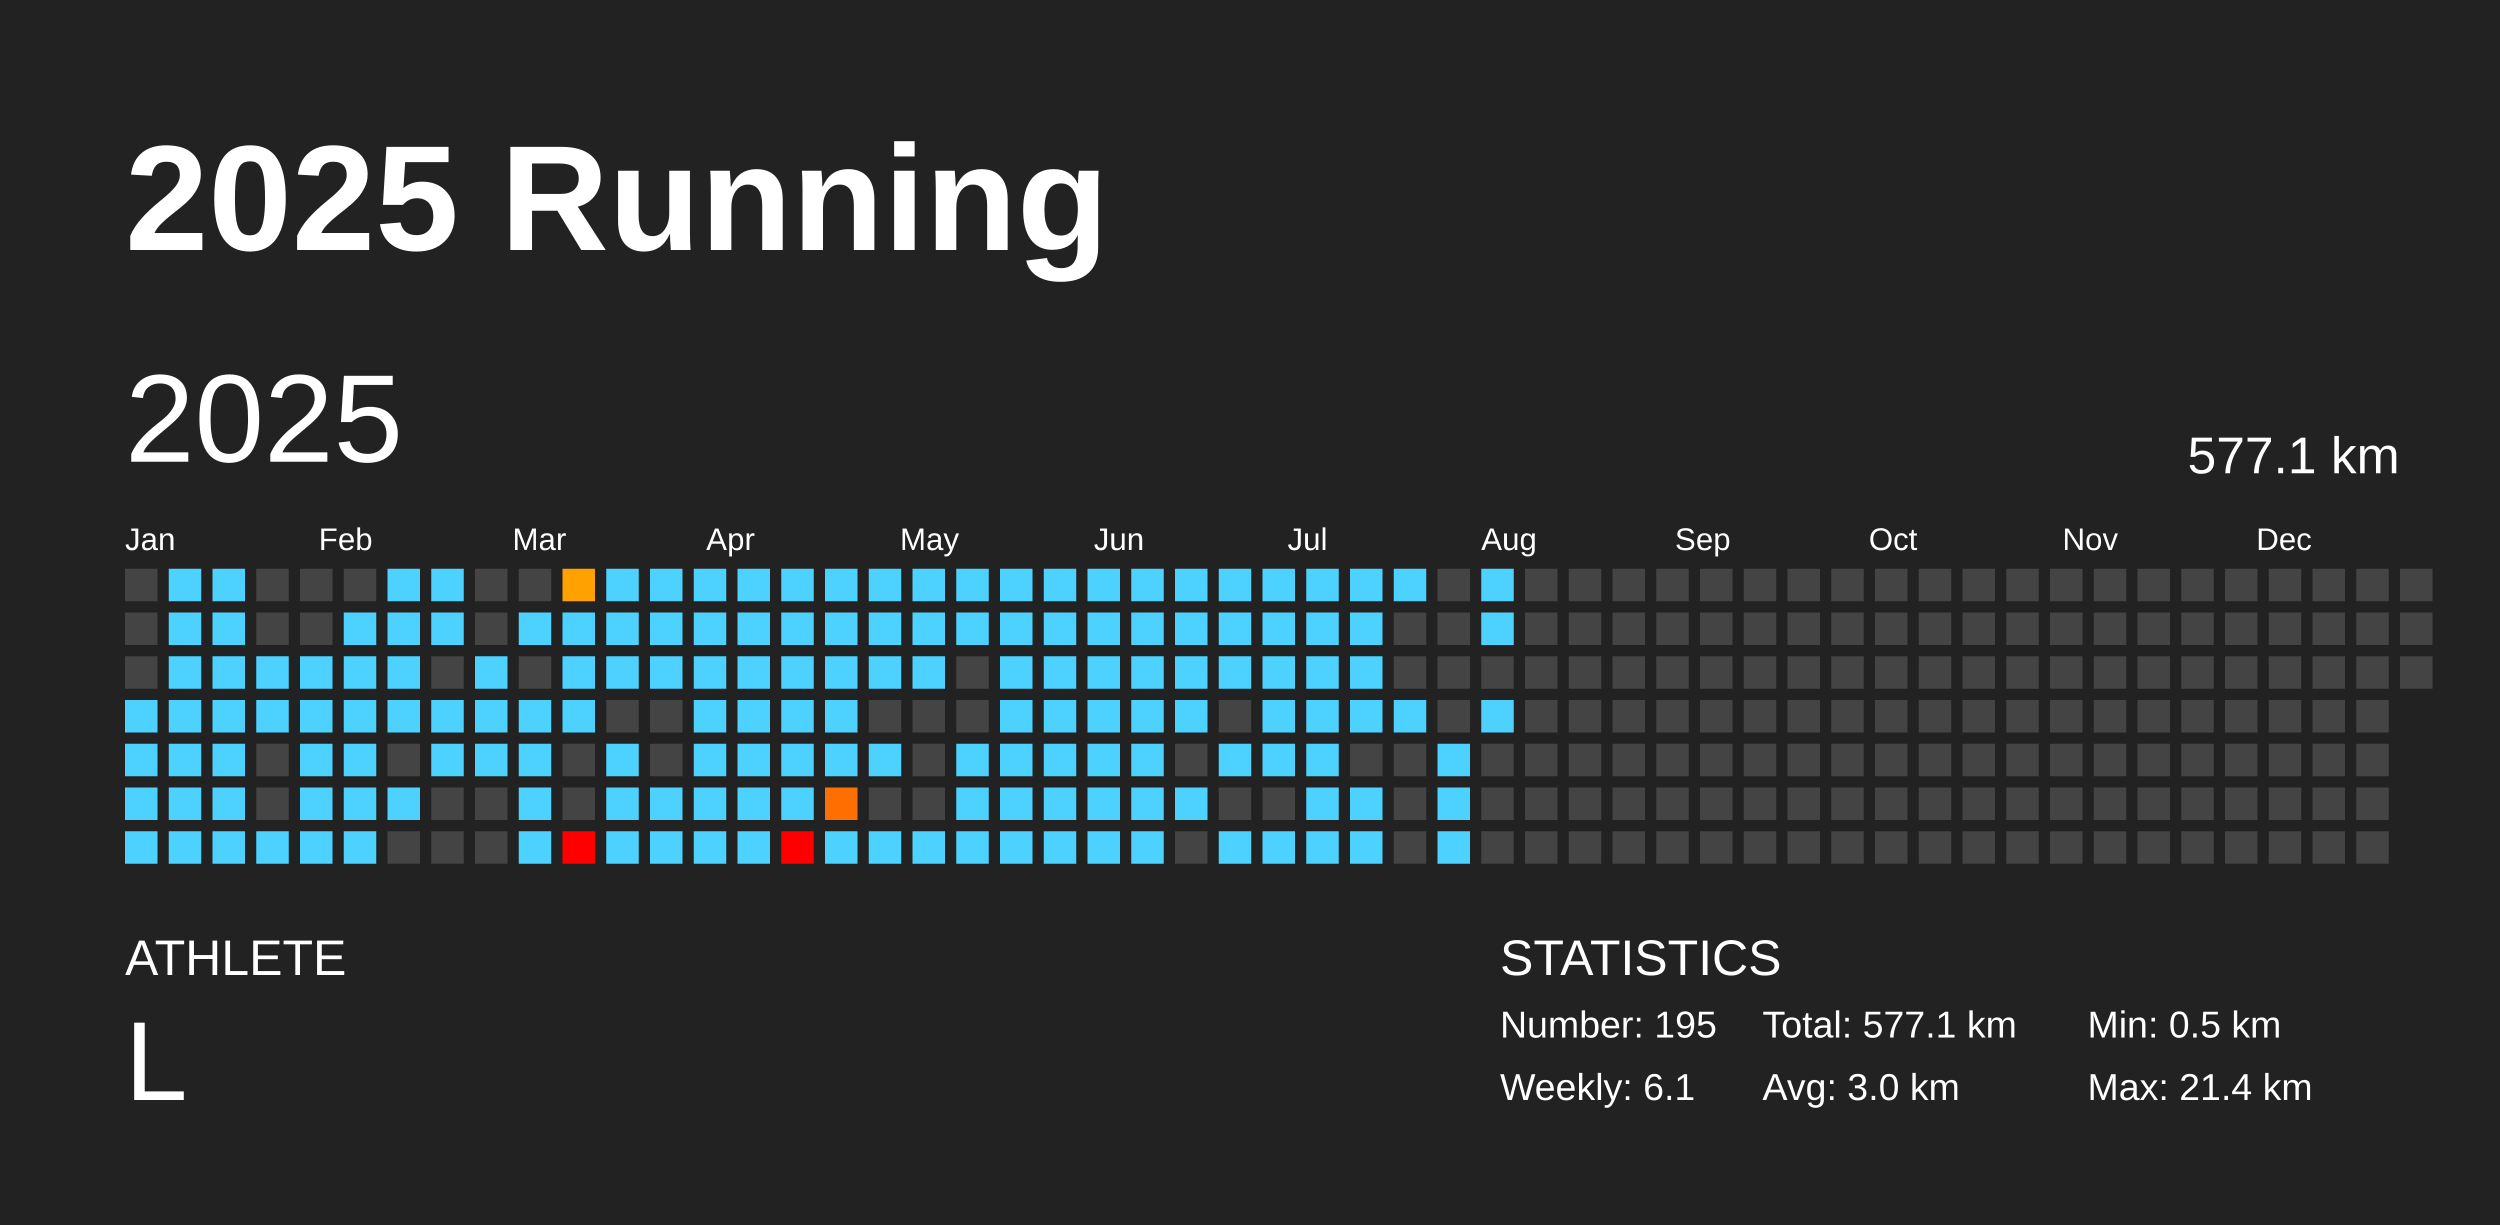
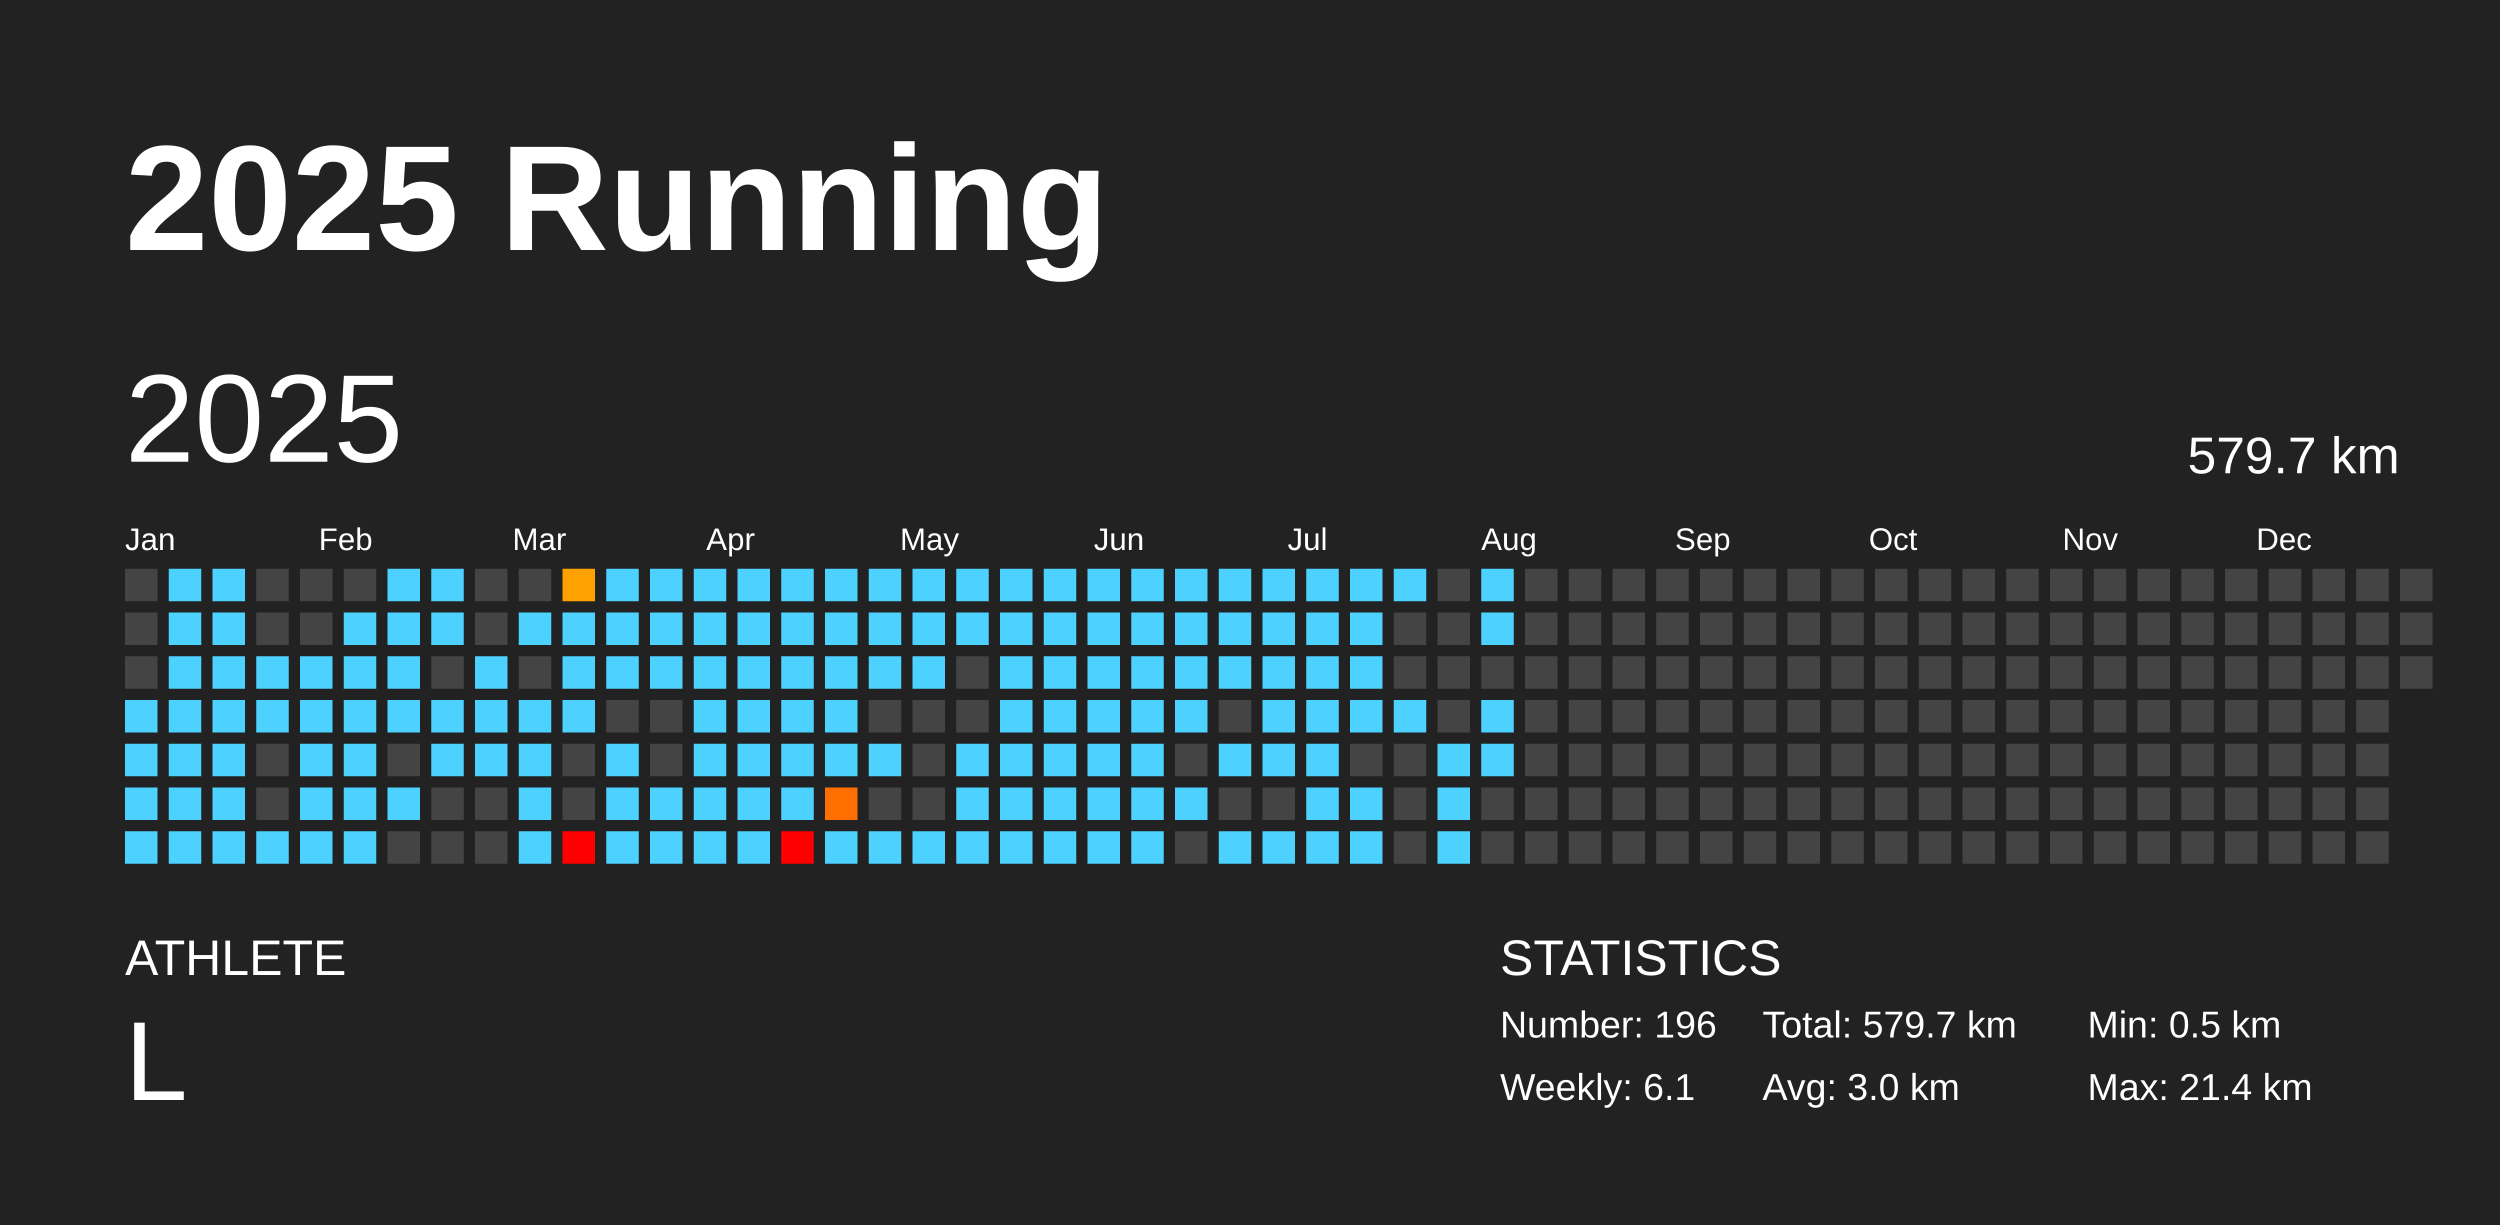
<svg xmlns="http://www.w3.org/2000/svg" baseProfile="full" height="98mm" version="1.1" viewBox="0,0,200,98" width="200mm">
  <defs />
  <rect fill="#222222" height="98" width="200" x="0" y="0" />
  <text fill="#FFFFFF" style="font-size:12px; font-family:Arial; font-weight:bold;" x="10" y="20">2025 Running</text>
  <text fill="#FFFFFF" style="font-size:4px; font-family:Arial" x="10" y="78">ATHLETE</text>
  <text fill="#FFFFFF" style="font-size:9px; font-family:Arial" x="10" y="88">L</text>
  <text fill="#FFFFFF" style="font-size:4px; font-family:Arial" x="120" y="78">STATISTICS</text>
-   <text fill="#FFFFFF" style="font-size:3px; font-family:Arial" x="120" y="83">Number: 195</text>
+   <text fill="#FFFFFF" style="font-size:3px; font-family:Arial" x="120" y="83">Number: 196</text>
  <text fill="#FFFFFF" style="font-size:3px; font-family:Arial" x="120" y="88">Weekly: 6.1</text>
-   <text fill="#FFFFFF" style="font-size:3px; font-family:Arial" x="141" y="83">Total: 577.1 km</text>
+   <text fill="#FFFFFF" style="font-size:3px; font-family:Arial" x="141" y="83">Total: 579.7 km</text>
  <text fill="#FFFFFF" style="font-size:3px; font-family:Arial" x="141" y="88">Avg: 3.0 km</text>
  <text fill="#FFFFFF" style="font-size:3px; font-family:Arial" x="167" y="83">Min: 0.5 km</text>
  <text fill="#FFFFFF" style="font-size:3px; font-family:Arial" x="167" y="88">Max: 21.4 km</text>
  <text dominant-baseline="hanging" fill="#FFFFFF" style="font-size:10.0px; font-family:Arial;" x="10" y="30">2025</text>
-   <text dominant-baseline="hanging" fill="#FFFFFF" style="font-size:4.125px; font-family:Arial;" x="175" y="35">577.1 km</text>
+   <text dominant-baseline="hanging" fill="#FFFFFF" style="font-size:4.125px; font-family:Arial;" x="175" y="35">579.7 km</text>
  <text fill="#FFFFFF" style="font-size:2.5px; font-family:Arial" x="10.0" y="44">Jan</text>
  <text fill="#FFFFFF" style="font-size:2.5px; font-family:Arial" x="25.5" y="44">Feb</text>
  <text fill="#FFFFFF" style="font-size:2.5px; font-family:Arial" x="41.0" y="44">Mar</text>
  <text fill="#FFFFFF" style="font-size:2.5px; font-family:Arial" x="56.5" y="44">Apr</text>
  <text fill="#FFFFFF" style="font-size:2.5px; font-family:Arial" x="72.0" y="44">May</text>
  <text fill="#FFFFFF" style="font-size:2.5px; font-family:Arial" x="87.5" y="44">Jun</text>
  <text fill="#FFFFFF" style="font-size:2.5px; font-family:Arial" x="103.0" y="44">Jul</text>
  <text fill="#FFFFFF" style="font-size:2.5px; font-family:Arial" x="118.5" y="44">Aug</text>
  <text fill="#FFFFFF" style="font-size:2.5px; font-family:Arial" x="134.0" y="44">Sep</text>
  <text fill="#FFFFFF" style="font-size:2.5px; font-family:Arial" x="149.5" y="44">Oct</text>
  <text fill="#FFFFFF" style="font-size:2.5px; font-family:Arial" x="165.0" y="44">Nov</text>
  <text fill="#FFFFFF" style="font-size:2.5px; font-family:Arial" x="180.5" y="44">Dec</text>
  <rect fill="#444444" height="2.6" width="2.6" x="10.0" y="45.5" />
  <rect fill="#444444" height="2.6" width="2.6" x="10.0" y="49.0" />
  <rect fill="#444444" height="2.6" width="2.6" x="10.0" y="52.5" />
  <rect fill="#4dd2ff" height="2.6" width="2.6" x="10.0" y="56.0" />
  <rect fill="#4dd2ff" height="2.6" width="2.6" x="10.0" y="59.5" />
  <rect fill="#4dd2ff" height="2.6" width="2.6" x="10.0" y="63.0" />
  <rect fill="#4dd2ff" height="2.6" width="2.6" x="10.0" y="66.5" />
  <rect fill="#4dd2ff" height="2.6" width="2.6" x="13.5" y="45.5" />
  <rect fill="#4dd2ff" height="2.6" width="2.6" x="13.5" y="49.0" />
  <rect fill="#4dd2ff" height="2.6" width="2.6" x="13.5" y="52.5" />
  <rect fill="#4dd2ff" height="2.6" width="2.6" x="13.5" y="56.0" />
  <rect fill="#4dd2ff" height="2.6" width="2.6" x="13.5" y="59.5" />
  <rect fill="#4dd2ff" height="2.6" width="2.6" x="13.5" y="63.0" />
  <rect fill="#4dd2ff" height="2.6" width="2.6" x="13.5" y="66.5" />
  <rect fill="#4dd2ff" height="2.6" width="2.6" x="17.0" y="45.5" />
  <rect fill="#4dd2ff" height="2.6" width="2.6" x="17.0" y="49.0" />
  <rect fill="#4dd2ff" height="2.6" width="2.6" x="17.0" y="52.5" />
  <rect fill="#4dd2ff" height="2.6" width="2.6" x="17.0" y="56.0" />
  <rect fill="#4dd2ff" height="2.6" width="2.6" x="17.0" y="59.5" />
  <rect fill="#4dd2ff" height="2.6" width="2.6" x="17.0" y="63.0" />
  <rect fill="#4dd2ff" height="2.6" width="2.6" x="17.0" y="66.5" />
  <rect fill="#444444" height="2.6" width="2.6" x="20.5" y="45.5" />
  <rect fill="#444444" height="2.6" width="2.6" x="20.5" y="49.0" />
  <rect fill="#4dd2ff" height="2.6" width="2.6" x="20.5" y="52.5" />
  <rect fill="#4dd2ff" height="2.6" width="2.6" x="20.5" y="56.0" />
  <rect fill="#444444" height="2.6" width="2.6" x="20.5" y="59.5" />
  <rect fill="#444444" height="2.6" width="2.6" x="20.5" y="63.0" />
  <rect fill="#4dd2ff" height="2.6" width="2.6" x="20.5" y="66.5" />
  <rect fill="#444444" height="2.6" width="2.6" x="24.0" y="45.5" />
  <rect fill="#444444" height="2.6" width="2.6" x="24.0" y="49.0" />
  <rect fill="#4dd2ff" height="2.6" width="2.6" x="24.0" y="52.5" />
  <rect fill="#4dd2ff" height="2.6" width="2.6" x="24.0" y="56.0" />
  <rect fill="#4dd2ff" height="2.6" width="2.6" x="24.0" y="59.5" />
  <rect fill="#4dd2ff" height="2.6" width="2.6" x="24.0" y="63.0" />
  <rect fill="#4dd2ff" height="2.6" width="2.6" x="24.0" y="66.5" />
  <rect fill="#444444" height="2.6" width="2.6" x="27.5" y="45.5" />
  <rect fill="#4dd2ff" height="2.6" width="2.6" x="27.5" y="49.0" />
  <rect fill="#4dd2ff" height="2.6" width="2.6" x="27.5" y="52.5" />
  <rect fill="#4dd2ff" height="2.6" width="2.6" x="27.5" y="56.0" />
  <rect fill="#4dd2ff" height="2.6" width="2.6" x="27.5" y="59.5" />
  <rect fill="#4dd2ff" height="2.6" width="2.6" x="27.5" y="63.0" />
  <rect fill="#4dd2ff" height="2.6" width="2.6" x="27.5" y="66.5" />
  <rect fill="#4dd2ff" height="2.6" width="2.6" x="31.0" y="45.5" />
  <rect fill="#4dd2ff" height="2.6" width="2.6" x="31.0" y="49.0" />
  <rect fill="#4dd2ff" height="2.6" width="2.6" x="31.0" y="52.5" />
  <rect fill="#4dd2ff" height="2.6" width="2.6" x="31.0" y="56.0" />
  <rect fill="#444444" height="2.6" width="2.6" x="31.0" y="59.5" />
  <rect fill="#4dd2ff" height="2.6" width="2.6" x="31.0" y="63.0" />
  <rect fill="#444444" height="2.6" width="2.6" x="31.0" y="66.5" />
  <rect fill="#4dd2ff" height="2.6" width="2.6" x="34.5" y="45.5" />
  <rect fill="#4dd2ff" height="2.6" width="2.6" x="34.5" y="49.0" />
  <rect fill="#444444" height="2.6" width="2.6" x="34.5" y="52.5" />
  <rect fill="#4dd2ff" height="2.6" width="2.6" x="34.5" y="56.0" />
  <rect fill="#4dd2ff" height="2.6" width="2.6" x="34.5" y="59.5" />
  <rect fill="#444444" height="2.6" width="2.6" x="34.5" y="63.0" />
  <rect fill="#444444" height="2.6" width="2.6" x="34.5" y="66.5" />
  <rect fill="#444444" height="2.6" width="2.6" x="38.0" y="45.5" />
  <rect fill="#444444" height="2.6" width="2.6" x="38.0" y="49.0" />
  <rect fill="#4dd2ff" height="2.6" width="2.6" x="38.0" y="52.5" />
  <rect fill="#4dd2ff" height="2.6" width="2.6" x="38.0" y="56.0" />
  <rect fill="#4dd2ff" height="2.6" width="2.6" x="38.0" y="59.5" />
  <rect fill="#444444" height="2.6" width="2.6" x="38.0" y="63.0" />
  <rect fill="#444444" height="2.6" width="2.6" x="38.0" y="66.5" />
  <rect fill="#444444" height="2.6" width="2.6" x="41.5" y="45.5" />
  <rect fill="#4dd2ff" height="2.6" width="2.6" x="41.5" y="49.0" />
  <rect fill="#444444" height="2.6" width="2.6" x="41.5" y="52.5" />
  <rect fill="#4dd2ff" height="2.6" width="2.6" x="41.5" y="56.0" />
  <rect fill="#4dd2ff" height="2.6" width="2.6" x="41.5" y="59.5" />
  <rect fill="#4dd2ff" height="2.6" width="2.6" x="41.5" y="63.0" />
  <rect fill="#4dd2ff" height="2.6" width="2.6" x="41.5" y="66.5" />
  <rect fill="#ffa100" height="2.6" width="2.6" x="45.0" y="45.5" />
  <rect fill="#4dd2ff" height="2.6" width="2.6" x="45.0" y="49.0" />
  <rect fill="#4dd2ff" height="2.6" width="2.6" x="45.0" y="52.5" />
  <rect fill="#4dd2ff" height="2.6" width="2.6" x="45.0" y="56.0" />
  <rect fill="#444444" height="2.6" width="2.6" x="45.0" y="59.5" />
  <rect fill="#444444" height="2.6" width="2.6" x="45.0" y="63.0" />
  <rect fill="red" height="2.6" width="2.6" x="45.0" y="66.5" />
  <rect fill="#4dd2ff" height="2.6" width="2.6" x="48.5" y="45.5" />
  <rect fill="#4dd2ff" height="2.6" width="2.6" x="48.5" y="49.0" />
  <rect fill="#4dd2ff" height="2.6" width="2.6" x="48.5" y="52.5" />
  <rect fill="#444444" height="2.6" width="2.6" x="48.5" y="56.0" />
  <rect fill="#4dd2ff" height="2.6" width="2.6" x="48.5" y="59.5" />
  <rect fill="#4dd2ff" height="2.6" width="2.6" x="48.5" y="63.0" />
  <rect fill="#4dd2ff" height="2.6" width="2.6" x="48.5" y="66.5" />
  <rect fill="#4dd2ff" height="2.6" width="2.6" x="52.0" y="45.5" />
  <rect fill="#4dd2ff" height="2.6" width="2.6" x="52.0" y="49.0" />
  <rect fill="#4dd2ff" height="2.6" width="2.6" x="52.0" y="52.5" />
  <rect fill="#444444" height="2.6" width="2.6" x="52.0" y="56.0" />
  <rect fill="#444444" height="2.6" width="2.6" x="52.0" y="59.5" />
  <rect fill="#4dd2ff" height="2.6" width="2.6" x="52.0" y="63.0" />
  <rect fill="#4dd2ff" height="2.6" width="2.6" x="52.0" y="66.5" />
  <rect fill="#4dd2ff" height="2.6" width="2.6" x="55.5" y="45.5" />
  <rect fill="#4dd2ff" height="2.6" width="2.6" x="55.5" y="49.0" />
  <rect fill="#4dd2ff" height="2.6" width="2.6" x="55.5" y="52.5" />
  <rect fill="#4dd2ff" height="2.6" width="2.6" x="55.5" y="56.0" />
  <rect fill="#4dd2ff" height="2.6" width="2.6" x="55.5" y="59.5" />
  <rect fill="#4dd2ff" height="2.6" width="2.6" x="55.5" y="63.0" />
  <rect fill="#4dd2ff" height="2.6" width="2.6" x="55.5" y="66.5" />
  <rect fill="#4dd2ff" height="2.6" width="2.6" x="59.0" y="45.5" />
  <rect fill="#4dd2ff" height="2.6" width="2.6" x="59.0" y="49.0" />
  <rect fill="#4dd2ff" height="2.6" width="2.6" x="59.0" y="52.5" />
  <rect fill="#4dd2ff" height="2.6" width="2.6" x="59.0" y="56.0" />
  <rect fill="#4dd2ff" height="2.6" width="2.6" x="59.0" y="59.5" />
  <rect fill="#4dd2ff" height="2.6" width="2.6" x="59.0" y="63.0" />
  <rect fill="#4dd2ff" height="2.6" width="2.6" x="59.0" y="66.5" />
  <rect fill="#4dd2ff" height="2.6" width="2.6" x="62.5" y="45.5" />
  <rect fill="#4dd2ff" height="2.6" width="2.6" x="62.5" y="49.0" />
  <rect fill="#4dd2ff" height="2.6" width="2.6" x="62.5" y="52.5" />
  <rect fill="#4dd2ff" height="2.6" width="2.6" x="62.5" y="56.0" />
  <rect fill="#4dd2ff" height="2.6" width="2.6" x="62.5" y="59.5" />
  <rect fill="#4dd2ff" height="2.6" width="2.6" x="62.5" y="63.0" />
  <rect fill="red" height="2.6" width="2.6" x="62.5" y="66.5" />
  <rect fill="#4dd2ff" height="2.6" width="2.6" x="66.0" y="45.5" />
  <rect fill="#4dd2ff" height="2.6" width="2.6" x="66.0" y="49.0" />
  <rect fill="#4dd2ff" height="2.6" width="2.6" x="66.0" y="52.5" />
  <rect fill="#4dd2ff" height="2.6" width="2.6" x="66.0" y="56.0" />
  <rect fill="#4dd2ff" height="2.6" width="2.6" x="66.0" y="59.5" />
  <rect fill="#ff6e00" height="2.6" width="2.6" x="66.0" y="63.0" />
  <rect fill="#4dd2ff" height="2.6" width="2.6" x="66.0" y="66.5" />
  <rect fill="#4dd2ff" height="2.6" width="2.6" x="69.5" y="45.5" />
  <rect fill="#4dd2ff" height="2.6" width="2.6" x="69.5" y="49.0" />
  <rect fill="#4dd2ff" height="2.6" width="2.6" x="69.5" y="52.5" />
  <rect fill="#444444" height="2.6" width="2.6" x="69.5" y="56.0" />
  <rect fill="#4dd2ff" height="2.6" width="2.6" x="69.5" y="59.5" />
  <rect fill="#444444" height="2.6" width="2.6" x="69.5" y="63.0" />
  <rect fill="#4dd2ff" height="2.6" width="2.6" x="69.5" y="66.5" />
  <rect fill="#4dd2ff" height="2.6" width="2.6" x="73.0" y="45.5" />
  <rect fill="#4dd2ff" height="2.6" width="2.6" x="73.0" y="49.0" />
  <rect fill="#4dd2ff" height="2.6" width="2.6" x="73.0" y="52.5" />
  <rect fill="#444444" height="2.6" width="2.6" x="73.0" y="56.0" />
  <rect fill="#444444" height="2.6" width="2.6" x="73.0" y="59.5" />
  <rect fill="#444444" height="2.6" width="2.6" x="73.0" y="63.0" />
  <rect fill="#4dd2ff" height="2.6" width="2.6" x="73.0" y="66.5" />
  <rect fill="#4dd2ff" height="2.6" width="2.6" x="76.5" y="45.5" />
  <rect fill="#4dd2ff" height="2.6" width="2.6" x="76.5" y="49.0" />
  <rect fill="#444444" height="2.6" width="2.6" x="76.5" y="52.5" />
  <rect fill="#444444" height="2.6" width="2.6" x="76.5" y="56.0" />
  <rect fill="#4dd2ff" height="2.6" width="2.6" x="76.5" y="59.5" />
  <rect fill="#4dd2ff" height="2.6" width="2.6" x="76.5" y="63.0" />
  <rect fill="#4dd2ff" height="2.6" width="2.6" x="76.5" y="66.5" />
  <rect fill="#4dd2ff" height="2.6" width="2.6" x="80.0" y="45.5" />
  <rect fill="#4dd2ff" height="2.6" width="2.6" x="80.0" y="49.0" />
  <rect fill="#4dd2ff" height="2.6" width="2.6" x="80.0" y="52.5" />
  <rect fill="#4dd2ff" height="2.6" width="2.6" x="80.0" y="56.0" />
  <rect fill="#4dd2ff" height="2.6" width="2.6" x="80.0" y="59.5" />
  <rect fill="#4dd2ff" height="2.6" width="2.6" x="80.0" y="63.0" />
  <rect fill="#4dd2ff" height="2.6" width="2.6" x="80.0" y="66.5" />
  <rect fill="#4dd2ff" height="2.6" width="2.6" x="83.5" y="45.5" />
  <rect fill="#4dd2ff" height="2.6" width="2.6" x="83.5" y="49.0" />
  <rect fill="#4dd2ff" height="2.6" width="2.6" x="83.5" y="52.5" />
  <rect fill="#4dd2ff" height="2.6" width="2.6" x="83.5" y="56.0" />
  <rect fill="#4dd2ff" height="2.6" width="2.6" x="83.5" y="59.5" />
  <rect fill="#4dd2ff" height="2.6" width="2.6" x="83.5" y="63.0" />
  <rect fill="#4dd2ff" height="2.6" width="2.6" x="83.5" y="66.5" />
  <rect fill="#4dd2ff" height="2.6" width="2.6" x="87.0" y="45.5" />
  <rect fill="#4dd2ff" height="2.6" width="2.6" x="87.0" y="49.0" />
  <rect fill="#4dd2ff" height="2.6" width="2.6" x="87.0" y="52.5" />
  <rect fill="#4dd2ff" height="2.6" width="2.6" x="87.0" y="56.0" />
  <rect fill="#4dd2ff" height="2.6" width="2.6" x="87.0" y="59.5" />
  <rect fill="#4dd2ff" height="2.6" width="2.6" x="87.0" y="63.0" />
  <rect fill="#4dd2ff" height="2.6" width="2.6" x="87.0" y="66.5" />
  <rect fill="#4dd2ff" height="2.6" width="2.6" x="90.5" y="45.5" />
  <rect fill="#4dd2ff" height="2.6" width="2.6" x="90.5" y="49.0" />
  <rect fill="#4dd2ff" height="2.6" width="2.6" x="90.5" y="52.5" />
  <rect fill="#4dd2ff" height="2.6" width="2.6" x="90.5" y="56.0" />
  <rect fill="#4dd2ff" height="2.6" width="2.6" x="90.5" y="59.5" />
  <rect fill="#4dd2ff" height="2.6" width="2.6" x="90.5" y="63.0" />
  <rect fill="#4dd2ff" height="2.6" width="2.6" x="90.5" y="66.5" />
  <rect fill="#4dd2ff" height="2.6" width="2.6" x="94.0" y="45.5" />
  <rect fill="#4dd2ff" height="2.6" width="2.6" x="94.0" y="49.0" />
  <rect fill="#4dd2ff" height="2.6" width="2.6" x="94.0" y="52.5" />
  <rect fill="#4dd2ff" height="2.6" width="2.6" x="94.0" y="56.0" />
  <rect fill="#444444" height="2.6" width="2.6" x="94.0" y="59.5" />
  <rect fill="#4dd2ff" height="2.6" width="2.6" x="94.0" y="63.0" />
  <rect fill="#444444" height="2.6" width="2.6" x="94.0" y="66.5" />
  <rect fill="#4dd2ff" height="2.6" width="2.6" x="97.5" y="45.5" />
  <rect fill="#4dd2ff" height="2.6" width="2.6" x="97.5" y="49.0" />
  <rect fill="#4dd2ff" height="2.6" width="2.6" x="97.5" y="52.5" />
  <rect fill="#444444" height="2.6" width="2.6" x="97.5" y="56.0" />
  <rect fill="#4dd2ff" height="2.6" width="2.6" x="97.5" y="59.5" />
  <rect fill="#444444" height="2.6" width="2.6" x="97.5" y="63.0" />
  <rect fill="#4dd2ff" height="2.6" width="2.6" x="97.5" y="66.5" />
  <rect fill="#4dd2ff" height="2.6" width="2.6" x="101.0" y="45.5" />
  <rect fill="#4dd2ff" height="2.6" width="2.6" x="101.0" y="49.0" />
  <rect fill="#4dd2ff" height="2.6" width="2.6" x="101.0" y="52.5" />
  <rect fill="#4dd2ff" height="2.6" width="2.6" x="101.0" y="56.0" />
  <rect fill="#4dd2ff" height="2.6" width="2.6" x="101.0" y="59.5" />
  <rect fill="#444444" height="2.6" width="2.6" x="101.0" y="63.0" />
  <rect fill="#4dd2ff" height="2.6" width="2.6" x="101.0" y="66.5" />
  <rect fill="#4dd2ff" height="2.6" width="2.6" x="104.5" y="45.5" />
  <rect fill="#4dd2ff" height="2.6" width="2.6" x="104.5" y="49.0" />
  <rect fill="#4dd2ff" height="2.6" width="2.6" x="104.5" y="52.5" />
  <rect fill="#4dd2ff" height="2.6" width="2.6" x="104.5" y="56.0" />
  <rect fill="#4dd2ff" height="2.6" width="2.6" x="104.5" y="59.5" />
  <rect fill="#4dd2ff" height="2.6" width="2.6" x="104.5" y="63.0" />
  <rect fill="#4dd2ff" height="2.6" width="2.6" x="104.5" y="66.5" />
  <rect fill="#4dd2ff" height="2.6" width="2.6" x="108.0" y="45.5" />
  <rect fill="#4dd2ff" height="2.6" width="2.6" x="108.0" y="49.0" />
  <rect fill="#4dd2ff" height="2.6" width="2.6" x="108.0" y="52.5" />
  <rect fill="#4dd2ff" height="2.6" width="2.6" x="108.0" y="56.0" />
  <rect fill="#444444" height="2.6" width="2.6" x="108.0" y="59.5" />
  <rect fill="#4dd2ff" height="2.6" width="2.6" x="108.0" y="63.0" />
  <rect fill="#4dd2ff" height="2.6" width="2.6" x="108.0" y="66.5" />
  <rect fill="#4dd2ff" height="2.6" width="2.6" x="111.5" y="45.5" />
  <rect fill="#444444" height="2.6" width="2.6" x="111.5" y="49.0" />
  <rect fill="#444444" height="2.6" width="2.6" x="111.5" y="52.5" />
  <rect fill="#4dd2ff" height="2.6" width="2.6" x="111.5" y="56.0" />
  <rect fill="#444444" height="2.6" width="2.6" x="111.5" y="59.5" />
  <rect fill="#444444" height="2.6" width="2.6" x="111.5" y="63.0" />
  <rect fill="#444444" height="2.6" width="2.6" x="111.5" y="66.5" />
  <rect fill="#444444" height="2.6" width="2.6" x="115.0" y="45.5" />
  <rect fill="#444444" height="2.6" width="2.6" x="115.0" y="49.0" />
  <rect fill="#444444" height="2.6" width="2.6" x="115.0" y="52.5" />
  <rect fill="#444444" height="2.6" width="2.6" x="115.0" y="56.0" />
  <rect fill="#4dd2ff" height="2.6" width="2.6" x="115.0" y="59.5" />
  <rect fill="#4dd2ff" height="2.6" width="2.6" x="115.0" y="63.0" />
  <rect fill="#4dd2ff" height="2.6" width="2.6" x="115.0" y="66.5" />
  <rect fill="#4dd2ff" height="2.6" width="2.6" x="118.5" y="45.5" />
  <rect fill="#4dd2ff" height="2.6" width="2.6" x="118.5" y="49.0" />
  <rect fill="#444444" height="2.6" width="2.6" x="118.5" y="52.5" />
  <rect fill="#4dd2ff" height="2.6" width="2.6" x="118.5" y="56.0" />
-   <rect fill="#444444" height="2.6" width="2.6" x="118.5" y="59.5" />
+   <rect fill="#4dd2ff" height="2.6" width="2.6" x="118.5" y="59.5" />
  <rect fill="#444444" height="2.6" width="2.6" x="118.5" y="63.0" />
  <rect fill="#444444" height="2.6" width="2.6" x="118.5" y="66.5" />
  <rect fill="#444444" height="2.6" width="2.6" x="122.0" y="45.5" />
  <rect fill="#444444" height="2.6" width="2.6" x="122.0" y="49.0" />
  <rect fill="#444444" height="2.6" width="2.6" x="122.0" y="52.5" />
  <rect fill="#444444" height="2.6" width="2.6" x="122.0" y="56.0" />
  <rect fill="#444444" height="2.6" width="2.6" x="122.0" y="59.5" />
  <rect fill="#444444" height="2.6" width="2.6" x="122.0" y="63.0" />
  <rect fill="#444444" height="2.6" width="2.6" x="122.0" y="66.5" />
  <rect fill="#444444" height="2.6" width="2.6" x="125.5" y="45.5" />
  <rect fill="#444444" height="2.6" width="2.6" x="125.5" y="49.0" />
  <rect fill="#444444" height="2.6" width="2.6" x="125.5" y="52.5" />
  <rect fill="#444444" height="2.6" width="2.6" x="125.5" y="56.0" />
  <rect fill="#444444" height="2.6" width="2.6" x="125.5" y="59.5" />
  <rect fill="#444444" height="2.6" width="2.6" x="125.5" y="63.0" />
  <rect fill="#444444" height="2.6" width="2.6" x="125.5" y="66.5" />
  <rect fill="#444444" height="2.6" width="2.6" x="129.0" y="45.5" />
  <rect fill="#444444" height="2.6" width="2.6" x="129.0" y="49.0" />
  <rect fill="#444444" height="2.6" width="2.6" x="129.0" y="52.5" />
  <rect fill="#444444" height="2.6" width="2.6" x="129.0" y="56.0" />
  <rect fill="#444444" height="2.6" width="2.6" x="129.0" y="59.5" />
  <rect fill="#444444" height="2.6" width="2.6" x="129.0" y="63.0" />
  <rect fill="#444444" height="2.6" width="2.6" x="129.0" y="66.5" />
  <rect fill="#444444" height="2.6" width="2.6" x="132.5" y="45.5" />
  <rect fill="#444444" height="2.6" width="2.6" x="132.5" y="49.0" />
  <rect fill="#444444" height="2.6" width="2.6" x="132.5" y="52.5" />
  <rect fill="#444444" height="2.6" width="2.6" x="132.5" y="56.0" />
  <rect fill="#444444" height="2.6" width="2.6" x="132.5" y="59.5" />
  <rect fill="#444444" height="2.6" width="2.6" x="132.5" y="63.0" />
  <rect fill="#444444" height="2.6" width="2.6" x="132.5" y="66.5" />
  <rect fill="#444444" height="2.6" width="2.6" x="136.0" y="45.5" />
  <rect fill="#444444" height="2.6" width="2.6" x="136.0" y="49.0" />
  <rect fill="#444444" height="2.6" width="2.6" x="136.0" y="52.5" />
  <rect fill="#444444" height="2.6" width="2.6" x="136.0" y="56.0" />
  <rect fill="#444444" height="2.6" width="2.6" x="136.0" y="59.5" />
  <rect fill="#444444" height="2.6" width="2.6" x="136.0" y="63.0" />
  <rect fill="#444444" height="2.6" width="2.6" x="136.0" y="66.5" />
  <rect fill="#444444" height="2.6" width="2.6" x="139.5" y="45.5" />
  <rect fill="#444444" height="2.6" width="2.6" x="139.5" y="49.0" />
  <rect fill="#444444" height="2.6" width="2.6" x="139.5" y="52.5" />
  <rect fill="#444444" height="2.6" width="2.6" x="139.5" y="56.0" />
  <rect fill="#444444" height="2.6" width="2.6" x="139.5" y="59.5" />
  <rect fill="#444444" height="2.6" width="2.6" x="139.5" y="63.0" />
  <rect fill="#444444" height="2.6" width="2.6" x="139.5" y="66.5" />
  <rect fill="#444444" height="2.6" width="2.6" x="143.0" y="45.5" />
  <rect fill="#444444" height="2.6" width="2.6" x="143.0" y="49.0" />
  <rect fill="#444444" height="2.6" width="2.6" x="143.0" y="52.5" />
  <rect fill="#444444" height="2.6" width="2.6" x="143.0" y="56.0" />
  <rect fill="#444444" height="2.6" width="2.6" x="143.0" y="59.5" />
  <rect fill="#444444" height="2.6" width="2.6" x="143.0" y="63.0" />
  <rect fill="#444444" height="2.6" width="2.6" x="143.0" y="66.5" />
  <rect fill="#444444" height="2.6" width="2.6" x="146.5" y="45.5" />
  <rect fill="#444444" height="2.6" width="2.6" x="146.5" y="49.0" />
  <rect fill="#444444" height="2.6" width="2.6" x="146.5" y="52.5" />
  <rect fill="#444444" height="2.6" width="2.6" x="146.5" y="56.0" />
  <rect fill="#444444" height="2.6" width="2.6" x="146.5" y="59.5" />
  <rect fill="#444444" height="2.6" width="2.6" x="146.5" y="63.0" />
  <rect fill="#444444" height="2.6" width="2.6" x="146.5" y="66.5" />
  <rect fill="#444444" height="2.6" width="2.6" x="150.0" y="45.5" />
  <rect fill="#444444" height="2.6" width="2.6" x="150.0" y="49.0" />
  <rect fill="#444444" height="2.6" width="2.6" x="150.0" y="52.5" />
  <rect fill="#444444" height="2.6" width="2.6" x="150.0" y="56.0" />
  <rect fill="#444444" height="2.6" width="2.6" x="150.0" y="59.5" />
  <rect fill="#444444" height="2.6" width="2.6" x="150.0" y="63.0" />
  <rect fill="#444444" height="2.6" width="2.6" x="150.0" y="66.5" />
  <rect fill="#444444" height="2.6" width="2.6" x="153.5" y="45.5" />
  <rect fill="#444444" height="2.6" width="2.6" x="153.5" y="49.0" />
  <rect fill="#444444" height="2.6" width="2.6" x="153.5" y="52.5" />
  <rect fill="#444444" height="2.6" width="2.6" x="153.5" y="56.0" />
  <rect fill="#444444" height="2.6" width="2.6" x="153.5" y="59.5" />
  <rect fill="#444444" height="2.6" width="2.6" x="153.5" y="63.0" />
  <rect fill="#444444" height="2.6" width="2.6" x="153.5" y="66.5" />
  <rect fill="#444444" height="2.6" width="2.6" x="157.0" y="45.5" />
  <rect fill="#444444" height="2.6" width="2.6" x="157.0" y="49.0" />
  <rect fill="#444444" height="2.6" width="2.6" x="157.0" y="52.5" />
  <rect fill="#444444" height="2.6" width="2.6" x="157.0" y="56.0" />
  <rect fill="#444444" height="2.6" width="2.6" x="157.0" y="59.5" />
  <rect fill="#444444" height="2.6" width="2.6" x="157.0" y="63.0" />
  <rect fill="#444444" height="2.6" width="2.6" x="157.0" y="66.5" />
  <rect fill="#444444" height="2.6" width="2.6" x="160.5" y="45.5" />
  <rect fill="#444444" height="2.6" width="2.6" x="160.5" y="49.0" />
  <rect fill="#444444" height="2.6" width="2.6" x="160.5" y="52.5" />
  <rect fill="#444444" height="2.6" width="2.6" x="160.5" y="56.0" />
  <rect fill="#444444" height="2.6" width="2.6" x="160.5" y="59.5" />
  <rect fill="#444444" height="2.6" width="2.6" x="160.5" y="63.0" />
  <rect fill="#444444" height="2.6" width="2.6" x="160.5" y="66.5" />
  <rect fill="#444444" height="2.6" width="2.6" x="164.0" y="45.5" />
  <rect fill="#444444" height="2.6" width="2.6" x="164.0" y="49.0" />
  <rect fill="#444444" height="2.6" width="2.6" x="164.0" y="52.5" />
  <rect fill="#444444" height="2.6" width="2.6" x="164.0" y="56.0" />
  <rect fill="#444444" height="2.6" width="2.6" x="164.0" y="59.5" />
  <rect fill="#444444" height="2.6" width="2.6" x="164.0" y="63.0" />
  <rect fill="#444444" height="2.6" width="2.6" x="164.0" y="66.5" />
  <rect fill="#444444" height="2.6" width="2.6" x="167.5" y="45.5" />
  <rect fill="#444444" height="2.6" width="2.6" x="167.5" y="49.0" />
  <rect fill="#444444" height="2.6" width="2.6" x="167.5" y="52.5" />
  <rect fill="#444444" height="2.6" width="2.6" x="167.5" y="56.0" />
  <rect fill="#444444" height="2.6" width="2.6" x="167.5" y="59.5" />
  <rect fill="#444444" height="2.6" width="2.6" x="167.5" y="63.0" />
  <rect fill="#444444" height="2.6" width="2.6" x="167.5" y="66.5" />
  <rect fill="#444444" height="2.6" width="2.6" x="171.0" y="45.5" />
  <rect fill="#444444" height="2.6" width="2.6" x="171.0" y="49.0" />
  <rect fill="#444444" height="2.6" width="2.6" x="171.0" y="52.5" />
  <rect fill="#444444" height="2.6" width="2.6" x="171.0" y="56.0" />
  <rect fill="#444444" height="2.6" width="2.6" x="171.0" y="59.5" />
  <rect fill="#444444" height="2.6" width="2.6" x="171.0" y="63.0" />
  <rect fill="#444444" height="2.6" width="2.6" x="171.0" y="66.5" />
  <rect fill="#444444" height="2.6" width="2.6" x="174.5" y="45.5" />
  <rect fill="#444444" height="2.6" width="2.6" x="174.5" y="49.0" />
  <rect fill="#444444" height="2.6" width="2.6" x="174.5" y="52.5" />
  <rect fill="#444444" height="2.6" width="2.6" x="174.5" y="56.0" />
  <rect fill="#444444" height="2.6" width="2.6" x="174.5" y="59.5" />
  <rect fill="#444444" height="2.6" width="2.6" x="174.5" y="63.0" />
  <rect fill="#444444" height="2.6" width="2.6" x="174.5" y="66.5" />
  <rect fill="#444444" height="2.6" width="2.6" x="178.0" y="45.5" />
  <rect fill="#444444" height="2.6" width="2.6" x="178.0" y="49.0" />
  <rect fill="#444444" height="2.6" width="2.6" x="178.0" y="52.5" />
  <rect fill="#444444" height="2.6" width="2.6" x="178.0" y="56.0" />
  <rect fill="#444444" height="2.6" width="2.6" x="178.0" y="59.5" />
  <rect fill="#444444" height="2.6" width="2.6" x="178.0" y="63.0" />
  <rect fill="#444444" height="2.6" width="2.6" x="178.0" y="66.5" />
  <rect fill="#444444" height="2.6" width="2.6" x="181.5" y="45.5" />
  <rect fill="#444444" height="2.6" width="2.6" x="181.5" y="49.0" />
  <rect fill="#444444" height="2.6" width="2.6" x="181.5" y="52.5" />
  <rect fill="#444444" height="2.6" width="2.6" x="181.5" y="56.0" />
  <rect fill="#444444" height="2.6" width="2.6" x="181.5" y="59.5" />
  <rect fill="#444444" height="2.6" width="2.6" x="181.5" y="63.0" />
  <rect fill="#444444" height="2.6" width="2.6" x="181.5" y="66.5" />
  <rect fill="#444444" height="2.6" width="2.6" x="185.0" y="45.5" />
  <rect fill="#444444" height="2.6" width="2.6" x="185.0" y="49.0" />
  <rect fill="#444444" height="2.6" width="2.6" x="185.0" y="52.5" />
  <rect fill="#444444" height="2.6" width="2.6" x="185.0" y="56.0" />
  <rect fill="#444444" height="2.6" width="2.6" x="185.0" y="59.5" />
  <rect fill="#444444" height="2.6" width="2.6" x="185.0" y="63.0" />
  <rect fill="#444444" height="2.6" width="2.6" x="185.0" y="66.5" />
  <rect fill="#444444" height="2.6" width="2.6" x="188.5" y="45.5" />
  <rect fill="#444444" height="2.6" width="2.6" x="188.5" y="49.0" />
  <rect fill="#444444" height="2.6" width="2.6" x="188.5" y="52.5" />
  <rect fill="#444444" height="2.6" width="2.6" x="188.5" y="56.0" />
  <rect fill="#444444" height="2.6" width="2.6" x="188.5" y="59.5" />
  <rect fill="#444444" height="2.6" width="2.6" x="188.5" y="63.0" />
  <rect fill="#444444" height="2.6" width="2.6" x="188.5" y="66.5" />
  <rect fill="#444444" height="2.6" width="2.6" x="192.0" y="45.5" />
  <rect fill="#444444" height="2.6" width="2.6" x="192.0" y="49.0" />
  <rect fill="#444444" height="2.6" width="2.6" x="192.0" y="52.5" />
</svg>
